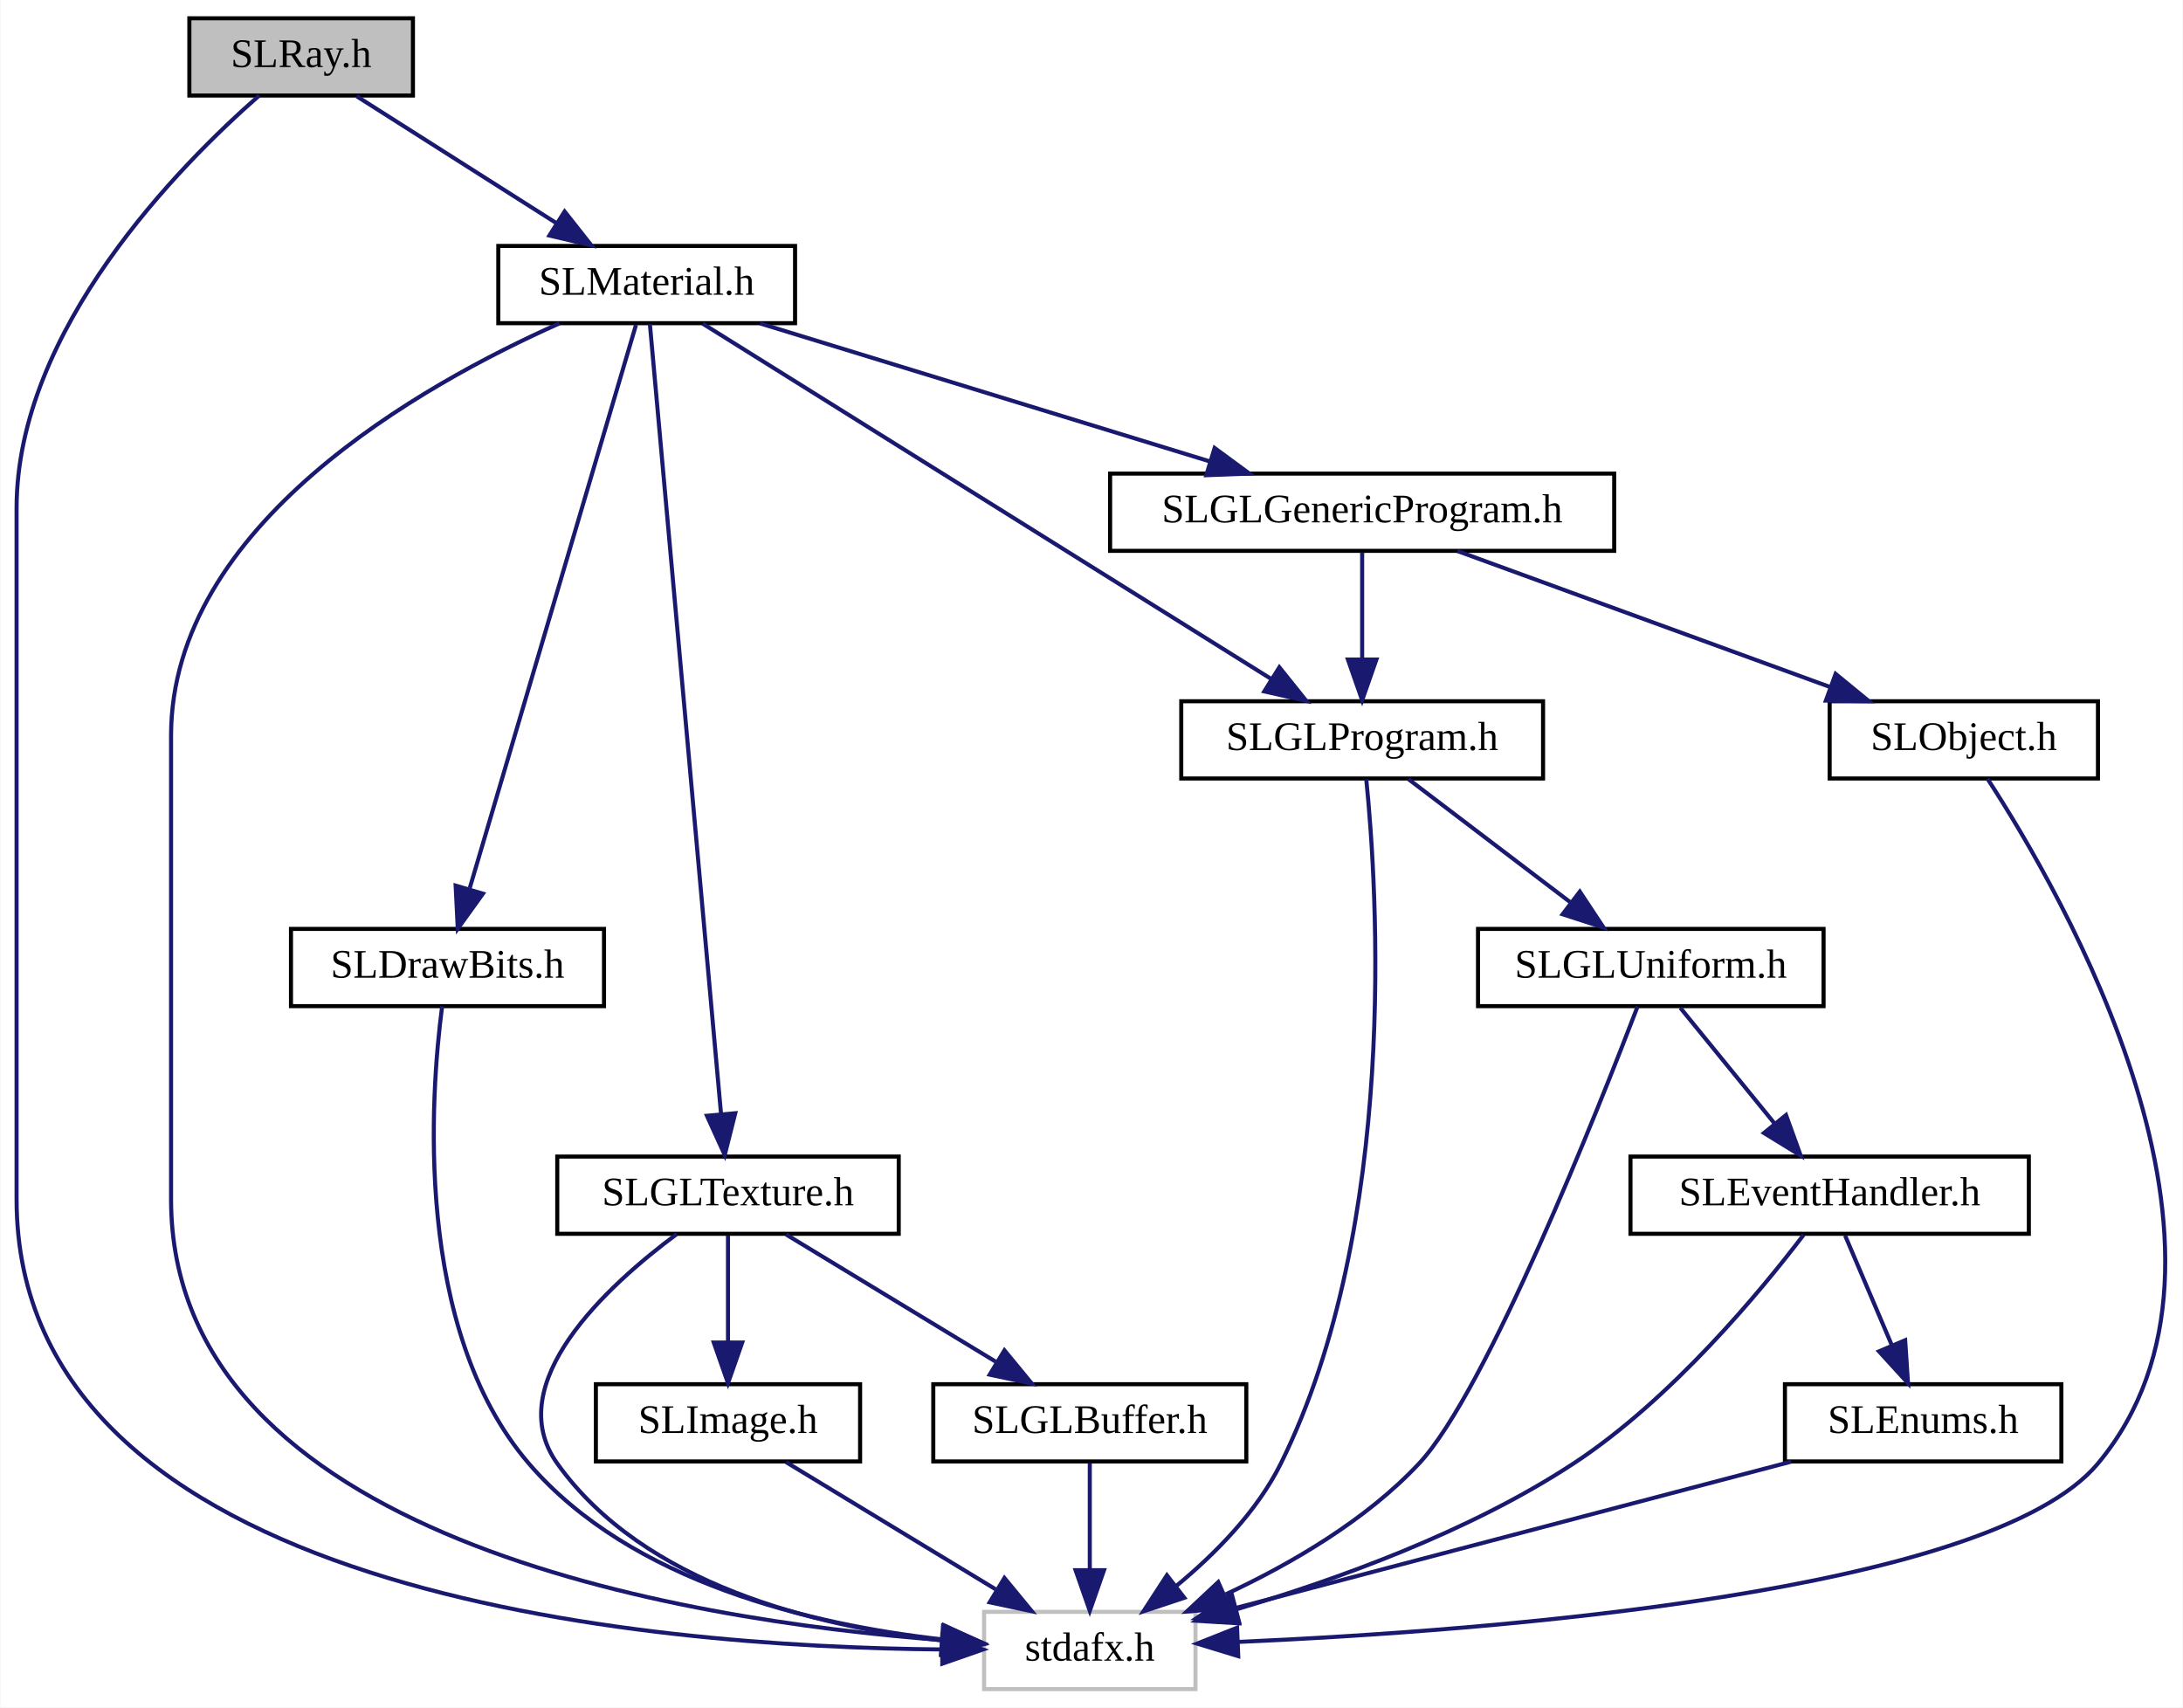
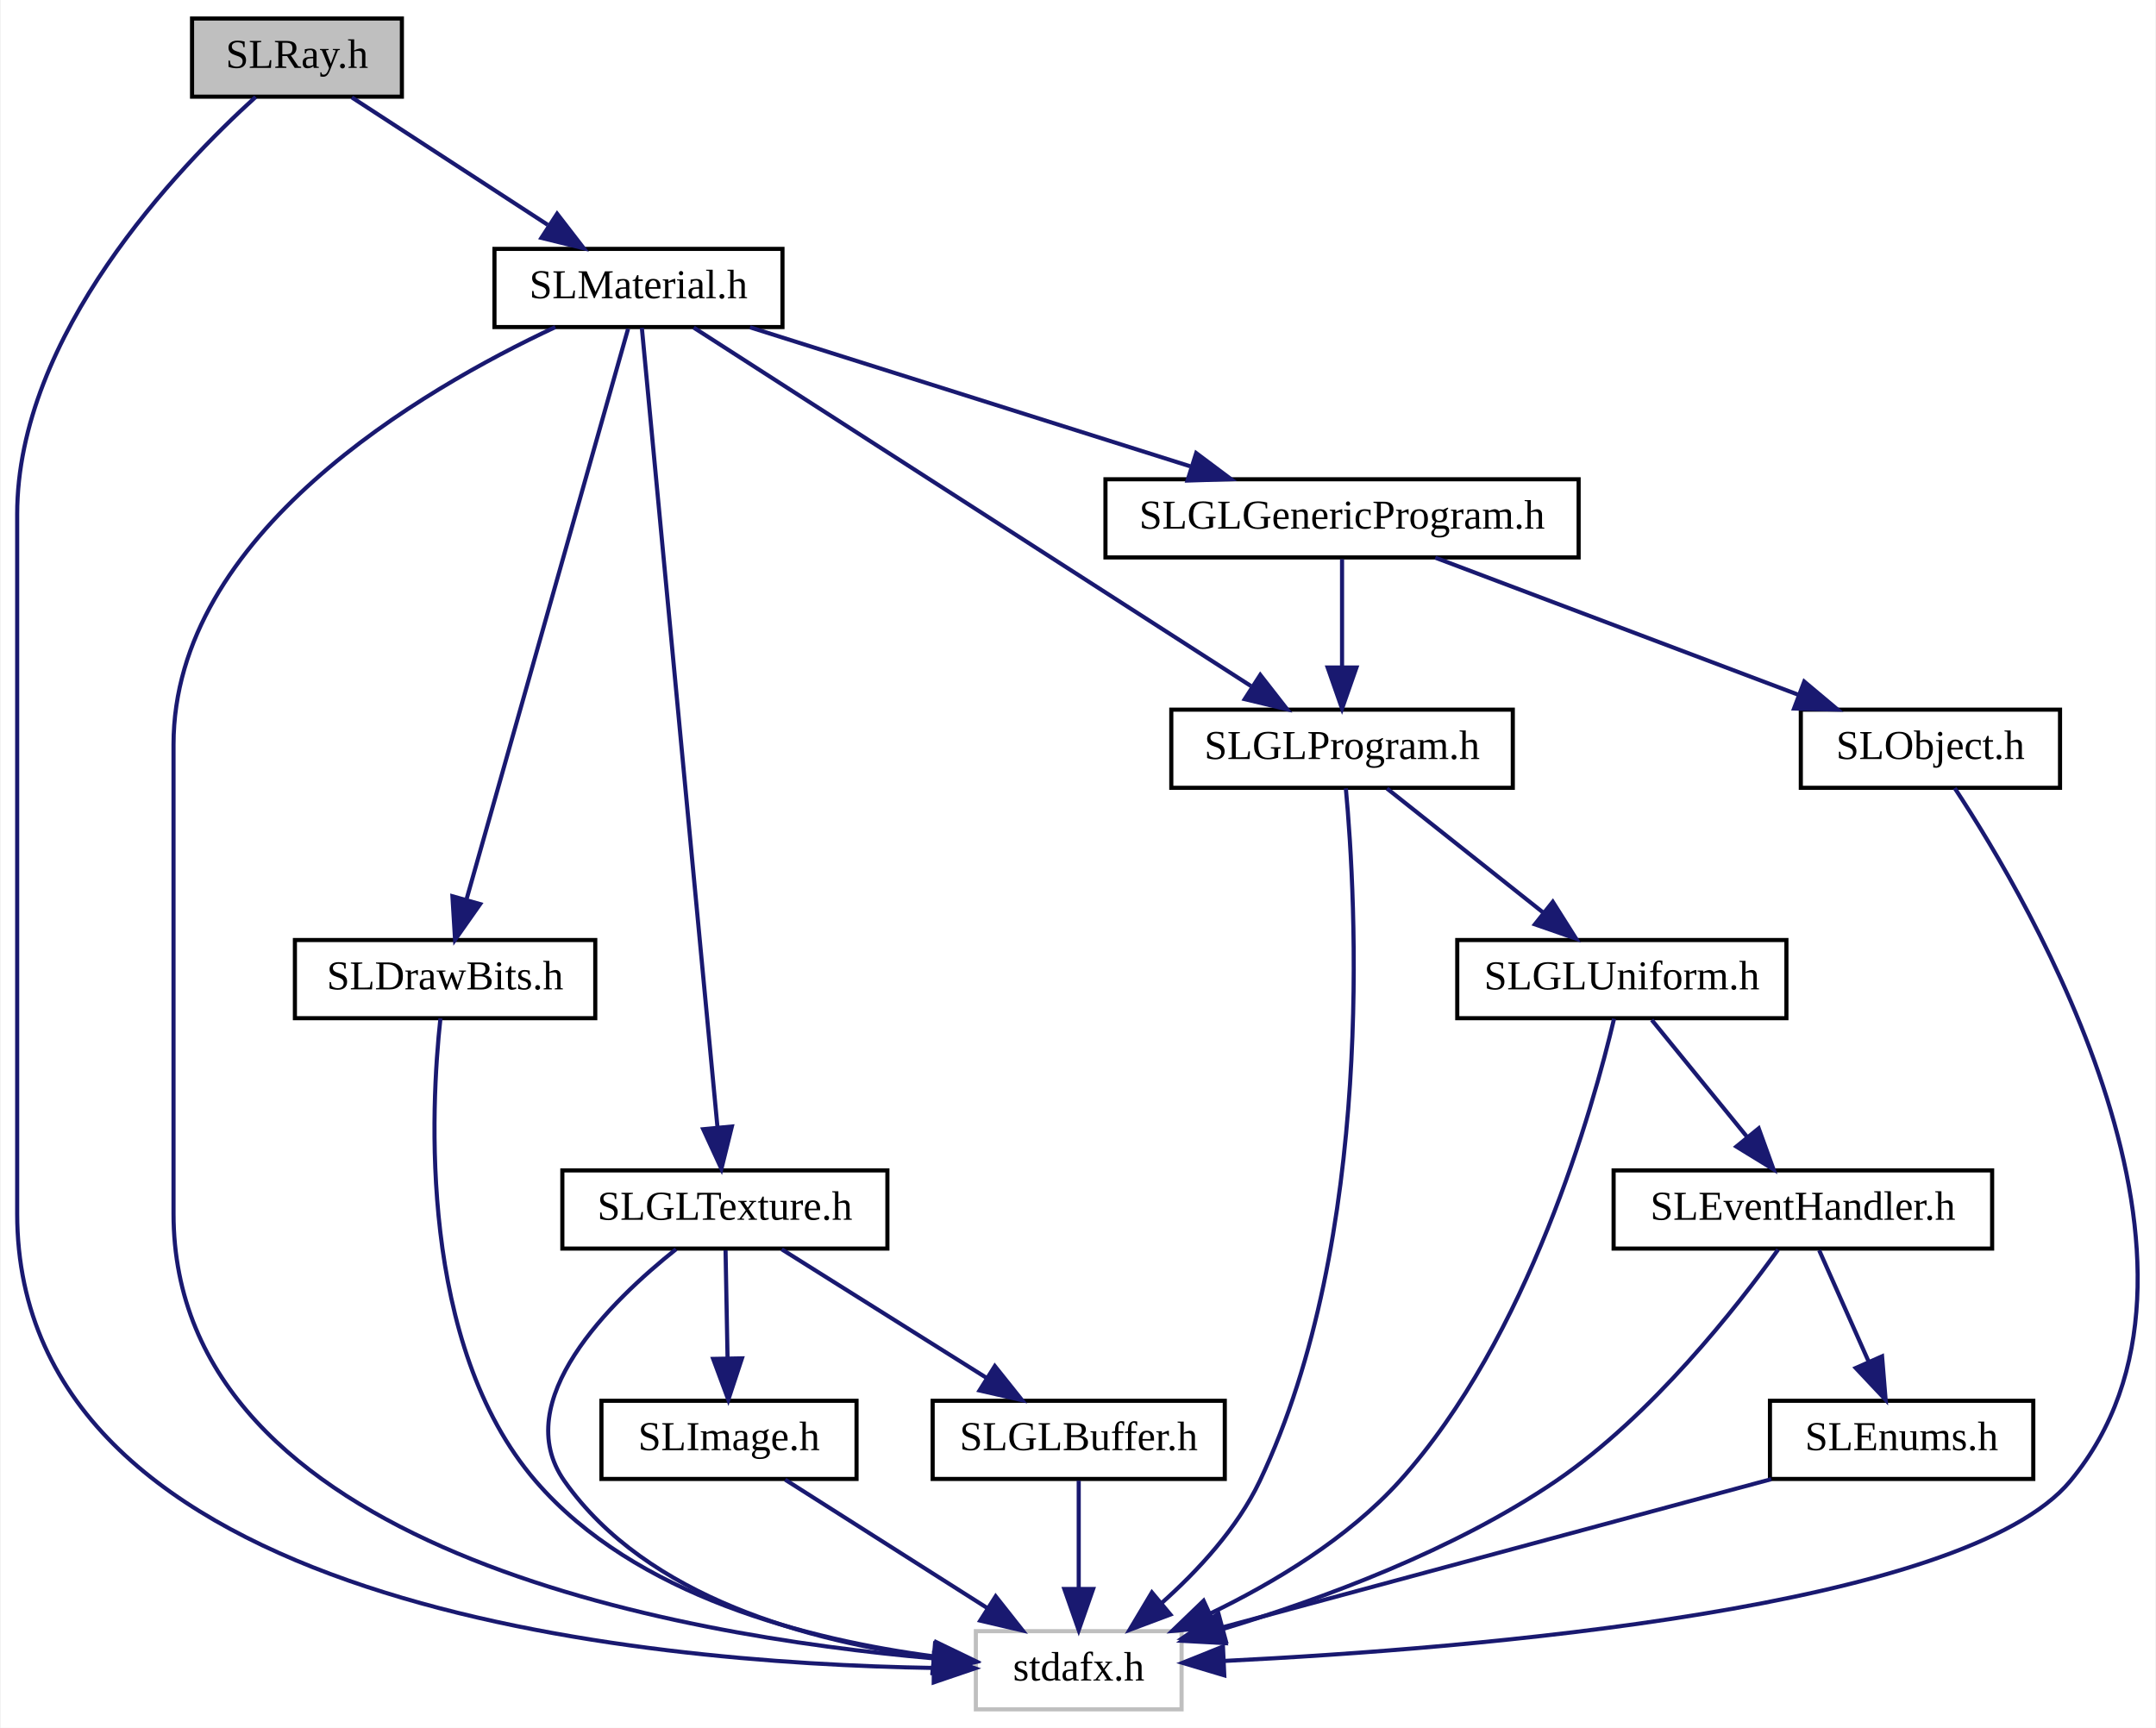
- <svg xmlns="http://www.w3.org/2000/svg" xmlns:xlink="http://www.w3.org/1999/xlink" width="537pt" height="420pt" viewBox="0.00 0.00 536.84 420.00">
+ <svg xmlns="http://www.w3.org/2000/svg" xmlns:xlink="http://www.w3.org/1999/xlink" width="524pt" height="420pt" viewBox="0.00 0.00 523.65 420.00">
  <g id="graph0" class="graph" transform="scale(1 1) rotate(0) translate(4 416)">
-     <polygon fill="white" stroke="none" points="-4,4 -4,-416 532.838,-416 532.838,4 -4,4" />
+     <polygon fill="white" stroke="none" points="-4,4 -4,-416 519.647,-416 519.647,4 -4,4" />
    <g id="node1" class="node">
-       <polygon fill="#bfbfbf" stroke="black" points="42.5,-392.5 42.5,-411.5 97.5,-411.5 97.5,-392.5 42.5,-392.5" />
-       <text text-anchor="middle" x="70" y="-399.5" font-family="Arial.ttf" font-size="10.00">SLRay.h</text>
+       <polygon fill="#bfbfbf" stroke="black" points="42.5,-392.5 42.5,-411.5 93.5,-411.5 93.5,-392.5 42.5,-392.5" />
+       <text text-anchor="middle" x="68" y="-399.5" font-family="Arial.ttf" font-size="10.00">SLRay.h</text>
    </g>
    <g id="node2" class="node">
-       <polygon fill="white" stroke="#bfbfbf" points="238,-0.5 238,-19.5 290,-19.5 290,-0.5 238,-0.5" />
-       <text text-anchor="middle" x="264" y="-7.5" font-family="Arial.ttf" font-size="10.00">stdafx.h</text>
+       <polygon fill="white" stroke="#bfbfbf" points="233,-0.5 233,-19.5 283,-19.5 283,-0.5 233,-0.5" />
+       <text text-anchor="middle" x="258" y="-7.5" font-family="Arial.ttf" font-size="10.00">stdafx.h</text>
    </g>
    <g id="edge1" class="edge">
-       <path fill="none" stroke="midnightblue" d="M59.671,-392.496C40.2,-375.442 0,-334.914 0,-291 0,-291 0,-291 0,-121 0,-23.51 155.295,-10.857 227.673,-10.254" />
-       <polygon fill="midnightblue" stroke="midnightblue" points="227.725,-13.754 237.722,-10.244 227.718,-6.754 227.725,-13.754" />
+       <path fill="none" stroke="midnightblue" d="M57.966,-392.433C39.051,-375.268 0,-334.556 0,-291 0,-291 0,-291 0,-121 0,-25.359 151.879,-11.725 222.578,-10.56" />
+       <polygon fill="midnightblue" stroke="midnightblue" points="222.823,-14.058 232.792,-10.469 222.762,-7.058 222.823,-14.058" />
    </g>
    <g id="node3" class="node">
      <g id="a_node3">
        <a xlink:href="_s_l_material_8h.html" target="_top" xlink:title="SLMaterial.h">
-           <polygon fill="white" stroke="black" points="118.5,-336.5 118.5,-355.5 191.5,-355.5 191.5,-336.5 118.5,-336.5" />
-           <text text-anchor="middle" x="155" y="-343.5" font-family="Arial.ttf" font-size="10.00">SLMaterial.h</text>
+           <polygon fill="white" stroke="black" points="116,-336.5 116,-355.5 186,-355.5 186,-336.5 116,-336.5" />
+           <text text-anchor="middle" x="151" y="-343.5" font-family="Arial.ttf" font-size="10.00">SLMaterial.h</text>
        </a>
      </g>
    </g>
    <g id="edge2" class="edge">
-       <path fill="none" stroke="midnightblue" d="M83.657,-392.324C96.916,-383.9 117.268,-370.971 132.846,-361.074" />
-       <polygon fill="midnightblue" stroke="midnightblue" points="134.813,-363.971 141.377,-355.655 131.06,-358.063 134.813,-363.971" />
+       <path fill="none" stroke="midnightblue" d="M81.335,-392.324C94.162,-383.979 113.785,-371.212 128.94,-361.352" />
+       <polygon fill="midnightblue" stroke="midnightblue" points="131.224,-364.042 137.698,-355.655 127.407,-358.174 131.224,-364.042" />
    </g>
    <g id="edge3" class="edge">
-       <path fill="none" stroke="midnightblue" d="M133.54,-336.456C99.763,-321.428 38,-286.857 38,-235 38,-235 38,-235 38,-121 38,-37.709 163.638,-17.47 227.563,-12.563" />
-       <polygon fill="midnightblue" stroke="midnightblue" points="227.893,-16.049 237.633,-11.878 227.418,-9.065 227.893,-16.049" />
+       <path fill="none" stroke="midnightblue" d="M130.798,-336.492C98.295,-321.293 38,-286.197 38,-235 38,-235 38,-235 38,-121 38,-39.458 160.404,-18.36 222.607,-12.903" />
+       <polygon fill="midnightblue" stroke="midnightblue" points="223.068,-16.378 232.763,-12.104 222.52,-9.399 223.068,-16.378" />
    </g>
    <g id="node4" class="node">
      <g id="a_node4">
        <a xlink:href="_s_l_draw_bits_8h.html" target="_top" xlink:title="SLDrawBits.h">
-           <polygon fill="white" stroke="black" points="67.5,-168.5 67.5,-187.5 144.5,-187.5 144.5,-168.5 67.5,-168.5" />
-           <text text-anchor="middle" x="106" y="-175.5" font-family="Arial.ttf" font-size="10.00">SLDrawBits.h</text>
+           <polygon fill="white" stroke="black" points="67.5,-168.5 67.5,-187.5 140.5,-187.5 140.5,-168.5 67.5,-168.5" />
+           <text text-anchor="middle" x="104" y="-175.5" font-family="Arial.ttf" font-size="10.00">SLDrawBits.h</text>
        </a>
      </g>
    </g>
    <g id="edge4" class="edge">
-       <path fill="none" stroke="midnightblue" d="M152.366,-336.075C144.653,-309.945 122.002,-233.211 111.484,-197.577" />
-       <polygon fill="midnightblue" stroke="midnightblue" points="114.717,-196.168 108.529,-187.568 108.003,-198.15 114.717,-196.168" />
+       <path fill="none" stroke="midnightblue" d="M148.473,-336.075C141.075,-309.945 119.349,-233.211 109.26,-197.577" />
+       <polygon fill="midnightblue" stroke="midnightblue" points="112.518,-196.236 106.426,-187.568 105.783,-198.143 112.518,-196.236" />
    </g>
    <g id="node5" class="node">
      <g id="a_node5">
        <a xlink:href="_s_l_g_l_texture_8h.html" target="_top" xlink:title="SLGLTexture.h">
-           <polygon fill="white" stroke="black" points="133,-112.5 133,-131.5 217,-131.5 217,-112.5 133,-112.5" />
-           <text text-anchor="middle" x="175" y="-119.5" font-family="Arial.ttf" font-size="10.00">SLGLTexture.h</text>
+           <polygon fill="white" stroke="black" points="132.5,-112.5 132.5,-131.5 211.5,-131.5 211.5,-112.5 132.5,-112.5" />
+           <text text-anchor="middle" x="172" y="-119.5" font-family="Arial.ttf" font-size="10.00">SLGLTexture.h</text>
        </a>
      </g>
    </g>
    <g id="edge6" class="edge">
-       <path fill="none" stroke="midnightblue" d="M155.784,-336.297C158.727,-303.633 169.156,-187.866 173.292,-141.957" />
-       <polygon fill="midnightblue" stroke="midnightblue" points="176.788,-142.157 174.2,-131.884 169.816,-141.529 176.788,-142.157" />
+       <path fill="none" stroke="midnightblue" d="M151.823,-336.297C154.913,-303.633 165.864,-187.866 170.207,-141.957" />
+       <polygon fill="midnightblue" stroke="midnightblue" points="173.702,-142.169 171.16,-131.884 166.733,-141.51 173.702,-142.169" />
    </g>
    <g id="node8" class="node">
      <g id="a_node8">
        <a xlink:href="_s_l_g_l_program_8h.html" target="_top" xlink:title="SLGLProgram.h">
-           <polygon fill="white" stroke="black" points="286.5,-224.5 286.5,-243.5 375.5,-243.5 375.5,-224.5 286.5,-224.5" />
-           <text text-anchor="middle" x="331" y="-231.5" font-family="Arial.ttf" font-size="10.00">SLGLProgram.h</text>
+           <polygon fill="white" stroke="black" points="280.5,-224.5 280.5,-243.5 363.5,-243.5 363.5,-224.5 280.5,-224.5" />
+           <text text-anchor="middle" x="322" y="-231.5" font-family="Arial.ttf" font-size="10.00">SLGLProgram.h</text>
        </a>
      </g>
    </g>
    <g id="edge12" class="edge">
-       <path fill="none" stroke="midnightblue" d="M168.81,-336.368C199.141,-317.412 271.799,-272.001 308.692,-248.942" />
-       <polygon fill="midnightblue" stroke="midnightblue" points="310.629,-251.859 317.254,-243.591 306.919,-245.923 310.629,-251.859" />
+       <path fill="none" stroke="midnightblue" d="M164.418,-336.368C193.762,-317.492 263.883,-272.385 299.868,-249.237" />
+       <polygon fill="midnightblue" stroke="midnightblue" points="302.128,-251.945 308.644,-243.591 298.341,-246.058 302.128,-251.945" />
    </g>
    <g id="node12" class="node">
      <g id="a_node12">
        <a xlink:href="_s_l_g_l_generic_program_8h.html" target="_top" xlink:title="SLGLGenericProgram.h">
-           <polygon fill="white" stroke="black" points="269,-280.5 269,-299.5 393,-299.5 393,-280.5 269,-280.5" />
-           <text text-anchor="middle" x="331" y="-287.5" font-family="Arial.ttf" font-size="10.00">SLGLGenericProgram.h</text>
+           <polygon fill="white" stroke="black" points="264.5,-280.5 264.5,-299.5 379.5,-299.5 379.5,-280.5 264.5,-280.5" />
+           <text text-anchor="middle" x="322" y="-287.5" font-family="Arial.ttf" font-size="10.00">SLGLGenericProgram.h</text>
        </a>
      </g>
    </g>
    <g id="edge20" class="edge">
-       <path fill="none" stroke="midnightblue" d="M182.888,-336.444C212.754,-327.28 260.315,-312.688 293.456,-302.519" />
-       <polygon fill="midnightblue" stroke="midnightblue" points="294.709,-305.796 303.243,-299.516 292.656,-299.104 294.709,-305.796" />
+       <path fill="none" stroke="midnightblue" d="M178.095,-336.444C206.988,-327.32 252.925,-312.813 285.105,-302.651" />
+       <polygon fill="midnightblue" stroke="midnightblue" points="286.549,-305.865 295.031,-299.516 284.441,-299.19 286.549,-305.865" />
    </g>
    <g id="edge5" class="edge">
-       <path fill="none" stroke="midnightblue" d="M104.679,-168.449C101.843,-146.784 97.558,-89.11 126,-56 151.227,-26.632 195.876,-16.306 227.551,-12.744" />
-       <polygon fill="midnightblue" stroke="midnightblue" points="228.123,-16.206 237.748,-11.778 227.463,-9.237 228.123,-16.206" />
+       <path fill="none" stroke="midnightblue" d="M102.87,-168.455C100.511,-146.805 97.434,-89.164 126,-56 150.17,-27.939 192.584,-17.346 222.81,-13.364" />
+       <polygon fill="midnightblue" stroke="midnightblue" points="223.402,-16.82 232.943,-12.214 222.612,-9.864 223.402,-16.82" />
    </g>
    <g id="edge7" class="edge">
-       <path fill="none" stroke="midnightblue" d="M162.378,-112.42C145.421,-99.822 118.949,-75.683 133,-56 154.309,-26.149 196.725,-15.894 227.535,-12.481" />
-       <polygon fill="midnightblue" stroke="midnightblue" points="228.253,-15.931 237.895,-11.539 227.619,-8.959 228.253,-15.931" />
+       <path fill="none" stroke="midnightblue" d="M160.128,-112.339C144.194,-99.642 119.379,-75.38 133,-56 153.08,-27.429 193.132,-16.913 222.508,-13.089" />
+       <polygon fill="midnightblue" stroke="midnightblue" points="223.232,-16.531 232.791,-11.962 222.469,-9.573 223.232,-16.531" />
    </g>
    <g id="node6" class="node">
      <g id="a_node6">
        <a xlink:href="_s_l_image_8h.html" target="_top" xlink:title="SLImage.h">
-           <polygon fill="white" stroke="black" points="142.5,-56.5 142.5,-75.5 207.5,-75.5 207.5,-56.5 142.5,-56.5" />
-           <text text-anchor="middle" x="175" y="-63.5" font-family="Arial.ttf" font-size="10.00">SLImage.h</text>
+           <polygon fill="white" stroke="black" points="142,-56.5 142,-75.5 204,-75.5 204,-56.5 142,-56.5" />
+           <text text-anchor="middle" x="173" y="-63.5" font-family="Arial.ttf" font-size="10.00">SLImage.h</text>
        </a>
      </g>
    </g>
    <g id="edge8" class="edge">
-       <path fill="none" stroke="midnightblue" d="M175,-112.083C175,-105.006 175,-94.861 175,-85.987" />
-       <polygon fill="midnightblue" stroke="midnightblue" points="178.5,-85.751 175,-75.751 171.5,-85.751 178.5,-85.751" />
+       <path fill="none" stroke="midnightblue" d="M172.165,-112.083C172.296,-105.006 172.484,-94.861 172.648,-85.987" />
+       <polygon fill="midnightblue" stroke="midnightblue" points="176.152,-85.814 172.838,-75.751 169.153,-85.684 176.152,-85.814" />
    </g>
    <g id="node7" class="node">
      <g id="a_node7">
        <a xlink:href="_s_l_g_l_buffer_8h.html" target="_top" xlink:title="SLGLBuffer.h">
-           <polygon fill="white" stroke="black" points="225.5,-56.5 225.5,-75.5 302.5,-75.5 302.5,-56.5 225.5,-56.5" />
-           <text text-anchor="middle" x="264" y="-63.5" font-family="Arial.ttf" font-size="10.00">SLGLBuffer.h</text>
+           <polygon fill="white" stroke="black" points="222.5,-56.5 222.5,-75.5 293.5,-75.5 293.5,-56.5 222.5,-56.5" />
+           <text text-anchor="middle" x="258" y="-63.5" font-family="Arial.ttf" font-size="10.00">SLGLBuffer.h</text>
        </a>
      </g>
    </g>
    <g id="edge10" class="edge">
-       <path fill="none" stroke="midnightblue" d="M189.299,-112.324C203.183,-103.9 224.492,-90.971 240.804,-81.074" />
-       <polygon fill="midnightblue" stroke="midnightblue" points="243.002,-83.834 249.736,-75.654 239.371,-77.85 243.002,-83.834" />
+       <path fill="none" stroke="midnightblue" d="M185.817,-112.324C199.233,-103.9 219.824,-90.971 235.586,-81.074" />
+       <polygon fill="midnightblue" stroke="midnightblue" points="237.609,-83.936 244.217,-75.654 233.887,-78.008 237.609,-83.936" />
    </g>
    <g id="edge9" class="edge">
-       <path fill="none" stroke="midnightblue" d="M189.299,-56.324C203.183,-47.9 224.492,-34.971 240.804,-25.074" />
-       <polygon fill="midnightblue" stroke="midnightblue" points="243.002,-27.834 249.736,-19.654 239.371,-21.849 243.002,-27.834" />
+       <path fill="none" stroke="midnightblue" d="M186.657,-56.324C199.916,-47.9 220.268,-34.971 235.846,-25.074" />
+       <polygon fill="midnightblue" stroke="midnightblue" points="237.813,-27.971 244.377,-19.654 234.06,-22.063 237.813,-27.971" />
    </g>
    <g id="edge11" class="edge">
-       <path fill="none" stroke="midnightblue" d="M264,-56.083C264,-49.006 264,-38.861 264,-29.986" />
-       <polygon fill="midnightblue" stroke="midnightblue" points="267.5,-29.751 264,-19.751 260.5,-29.751 267.5,-29.751" />
+       <path fill="none" stroke="midnightblue" d="M258,-56.083C258,-49.006 258,-38.861 258,-29.986" />
+       <polygon fill="midnightblue" stroke="midnightblue" points="261.5,-29.751 258,-19.751 254.5,-29.751 261.5,-29.751" />
    </g>
    <g id="edge13" class="edge">
-       <path fill="none" stroke="midnightblue" d="M332.009,-224.318C334.717,-197.581 340.095,-114.751 311,-56 305.106,-44.099 294.714,-33.638 285.197,-25.805" />
-       <polygon fill="midnightblue" stroke="midnightblue" points="287.25,-22.968 277.195,-19.627 282.972,-28.509 287.25,-22.968" />
+       <path fill="none" stroke="midnightblue" d="M322.923,-224.36C325.383,-197.743 330.123,-115.222 302,-56 296.545,-44.514 286.957,-34.171 278.121,-26.306" />
+       <polygon fill="midnightblue" stroke="midnightblue" points="280.275,-23.545 270.358,-19.818 275.786,-28.916 280.275,-23.545" />
    </g>
    <g id="node9" class="node">
      <g id="a_node9">
        <a xlink:href="_s_l_g_l_uniform_8h.html" target="_top" xlink:title="SLGLUniform.h">
-           <polygon fill="white" stroke="black" points="359.5,-168.5 359.5,-187.5 444.5,-187.5 444.5,-168.5 359.5,-168.5" />
-           <text text-anchor="middle" x="402" y="-175.5" font-family="Arial.ttf" font-size="10.00">SLGLUniform.h</text>
+           <polygon fill="white" stroke="black" points="350,-168.5 350,-187.5 430,-187.5 430,-168.5 350,-168.5" />
+           <text text-anchor="middle" x="390" y="-175.5" font-family="Arial.ttf" font-size="10.00">SLGLUniform.h</text>
        </a>
      </g>
    </g>
    <g id="edge14" class="edge">
-       <path fill="none" stroke="midnightblue" d="M342.407,-224.324C353.109,-216.185 369.341,-203.839 382.163,-194.087" />
-       <polygon fill="midnightblue" stroke="midnightblue" points="384.544,-196.673 390.385,-187.834 380.307,-191.102 384.544,-196.673" />
+       <path fill="none" stroke="midnightblue" d="M332.925,-224.324C343.175,-216.185 358.721,-203.839 371.001,-194.087" />
+       <polygon fill="midnightblue" stroke="midnightblue" points="373.221,-196.794 378.876,-187.834 368.868,-191.312 373.221,-196.794" />
    </g>
    <g id="edge15" class="edge">
-       <path fill="none" stroke="midnightblue" d="M398.753,-168.408C389.341,-143.822 361.655,-73.807 345,-56 331.896,-41.989 313.424,-31.267 297.429,-23.81" />
-       <polygon fill="midnightblue" stroke="midnightblue" points="298.422,-20.422 287.86,-19.588 295.596,-26.827 298.422,-20.422" />
+       <path fill="none" stroke="midnightblue" d="M388.11,-168.365C383.056,-146.996 367.422,-90.856 336,-56 323.43,-42.057 305.491,-31.293 289.986,-23.794" />
+       <polygon fill="midnightblue" stroke="midnightblue" points="291.264,-20.53 280.715,-19.548 288.349,-26.894 291.264,-20.53" />
    </g>
    <g id="node10" class="node">
      <g id="a_node10">
        <a xlink:href="_s_l_event_handler_8h.html" target="_top" xlink:title="SLEventHandler.h">
-           <polygon fill="white" stroke="black" points="397,-112.5 397,-131.5 495,-131.5 495,-112.5 397,-112.5" />
-           <text text-anchor="middle" x="446" y="-119.5" font-family="Arial.ttf" font-size="10.00">SLEventHandler.h</text>
+           <polygon fill="white" stroke="black" points="388,-112.5 388,-131.5 480,-131.5 480,-112.5 388,-112.5" />
+           <text text-anchor="middle" x="434" y="-119.5" font-family="Arial.ttf" font-size="10.00">SLEventHandler.h</text>
        </a>
      </g>
    </g>
    <g id="edge16" class="edge">
-       <path fill="none" stroke="midnightblue" d="M409.266,-168.083C415.545,-160.377 424.788,-149.033 432.431,-139.653" />
-       <polygon fill="midnightblue" stroke="midnightblue" points="435.266,-141.714 438.869,-131.751 429.839,-137.293 435.266,-141.714" />
+       <path fill="none" stroke="midnightblue" d="M397.266,-168.083C403.545,-160.377 412.788,-149.033 420.431,-139.653" />
+       <polygon fill="midnightblue" stroke="midnightblue" points="423.266,-141.714 426.869,-131.751 417.839,-137.293 423.266,-141.714" />
    </g>
    <g id="edge17" class="edge">
-       <path fill="none" stroke="midnightblue" d="M439.588,-112.235C429.14,-98.51 407.167,-71.878 383,-56 357.365,-39.158 324.526,-27.347 299.841,-20.064" />
-       <polygon fill="midnightblue" stroke="midnightblue" points="300.718,-16.675 290.142,-17.31 298.806,-23.409 300.718,-16.675" />
+       <path fill="none" stroke="midnightblue" d="M427.974,-112.241C418.135,-98.524 397.358,-71.902 374,-56 349.158,-39.088 317.057,-27.267 292.924,-19.999" />
+       <polygon fill="midnightblue" stroke="midnightblue" points="293.692,-16.578 283.113,-17.161 291.747,-23.302 293.692,-16.578" />
    </g>
    <g id="node11" class="node">
      <g id="a_node11">
        <a xlink:href="_s_l_enums_8h.html" target="_top" xlink:title="SLEnums.h">
-           <polygon fill="white" stroke="black" points="435,-56.5 435,-75.5 503,-75.5 503,-56.5 435,-56.5" />
-           <text text-anchor="middle" x="469" y="-63.5" font-family="Arial.ttf" font-size="10.00">SLEnums.h</text>
+           <polygon fill="white" stroke="black" points="426,-56.5 426,-75.5 490,-75.5 490,-56.5 426,-56.5" />
+           <text text-anchor="middle" x="458" y="-63.5" font-family="Arial.ttf" font-size="10.00">SLEnums.h</text>
        </a>
      </g>
    </g>
    <g id="edge18" class="edge">
-       <path fill="none" stroke="midnightblue" d="M449.798,-112.083C452.913,-104.77 457.423,-94.181 461.289,-85.103" />
-       <polygon fill="midnightblue" stroke="midnightblue" points="464.574,-86.323 465.273,-75.751 458.134,-83.58 464.574,-86.323" />
+       <path fill="none" stroke="midnightblue" d="M437.963,-112.083C441.213,-104.77 445.919,-94.181 449.954,-85.103" />
+       <polygon fill="midnightblue" stroke="midnightblue" points="453.248,-86.311 454.111,-75.751 446.851,-83.468 453.248,-86.311" />
    </g>
    <g id="edge19" class="edge">
-       <path fill="none" stroke="midnightblue" d="M436.517,-56.444C399.311,-46.643 338.528,-30.632 299.934,-20.465" />
-       <polygon fill="midnightblue" stroke="midnightblue" points="300.713,-17.051 290.151,-17.889 298.93,-23.82 300.713,-17.051" />
+       <path fill="none" stroke="midnightblue" d="M426.309,-56.444C390.065,-46.657 330.886,-30.679 293.225,-20.511" />
+       <polygon fill="midnightblue" stroke="midnightblue" points="293.776,-17.034 283.21,-17.807 291.952,-23.792 293.776,-17.034" />
    </g>
    <g id="edge23" class="edge">
-       <path fill="none" stroke="midnightblue" d="M331,-280.083C331,-273.006 331,-262.861 331,-253.986" />
-       <polygon fill="midnightblue" stroke="midnightblue" points="334.5,-253.751 331,-243.751 327.5,-253.751 334.5,-253.751" />
+       <path fill="none" stroke="midnightblue" d="M322,-280.083C322,-273.006 322,-262.861 322,-253.986" />
+       <polygon fill="midnightblue" stroke="midnightblue" points="325.5,-253.751 322,-243.751 318.5,-253.751 325.5,-253.751" />
    </g>
    <g id="node13" class="node">
      <g id="a_node13">
        <a xlink:href="_s_l_object_8h.html" target="_top" xlink:title="SLObject.h">
-           <polygon fill="white" stroke="black" points="446,-224.5 446,-243.5 512,-243.5 512,-224.5 446,-224.5" />
-           <text text-anchor="middle" x="479" y="-231.5" font-family="Arial.ttf" font-size="10.00">SLObject.h</text>
+           <polygon fill="white" stroke="black" points="433.5,-224.5 433.5,-243.5 496.5,-243.5 496.5,-224.5 433.5,-224.5" />
+           <text text-anchor="middle" x="465" y="-231.5" font-family="Arial.ttf" font-size="10.00">SLObject.h</text>
        </a>
      </g>
    </g>
    <g id="edge21" class="edge">
-       <path fill="none" stroke="midnightblue" d="M354.451,-280.444C379.133,-271.438 418.185,-257.189 445.977,-247.049" />
-       <polygon fill="midnightblue" stroke="midnightblue" points="447.464,-250.232 455.659,-243.516 445.065,-243.656 447.464,-250.232" />
+       <path fill="none" stroke="midnightblue" d="M344.659,-280.444C368.402,-271.478 405.909,-257.314 432.738,-247.183" />
+       <polygon fill="midnightblue" stroke="midnightblue" points="434.329,-250.324 442.447,-243.516 431.856,-243.775 434.329,-250.324" />
    </g>
    <g id="edge22" class="edge">
-       <path fill="none" stroke="midnightblue" d="M484.835,-224.417C503.007,-196.535 554.871,-107.35 512,-56 485.489,-24.246 362.872,-14.851 300.562,-12.108" />
-       <polygon fill="midnightblue" stroke="midnightblue" points="300.517,-8.603 290.384,-11.696 300.234,-15.598 300.517,-8.603" />
+       <path fill="none" stroke="midnightblue" d="M470.9,-224.43C489.28,-196.589 541.784,-107.512 499,-56 473.281,-25.035 354.008,-15.261 293.463,-12.269" />
+       <polygon fill="midnightblue" stroke="midnightblue" points="293.376,-8.761 283.226,-11.8 293.055,-15.754 293.376,-8.761" />
    </g>
  </g>
</svg>
